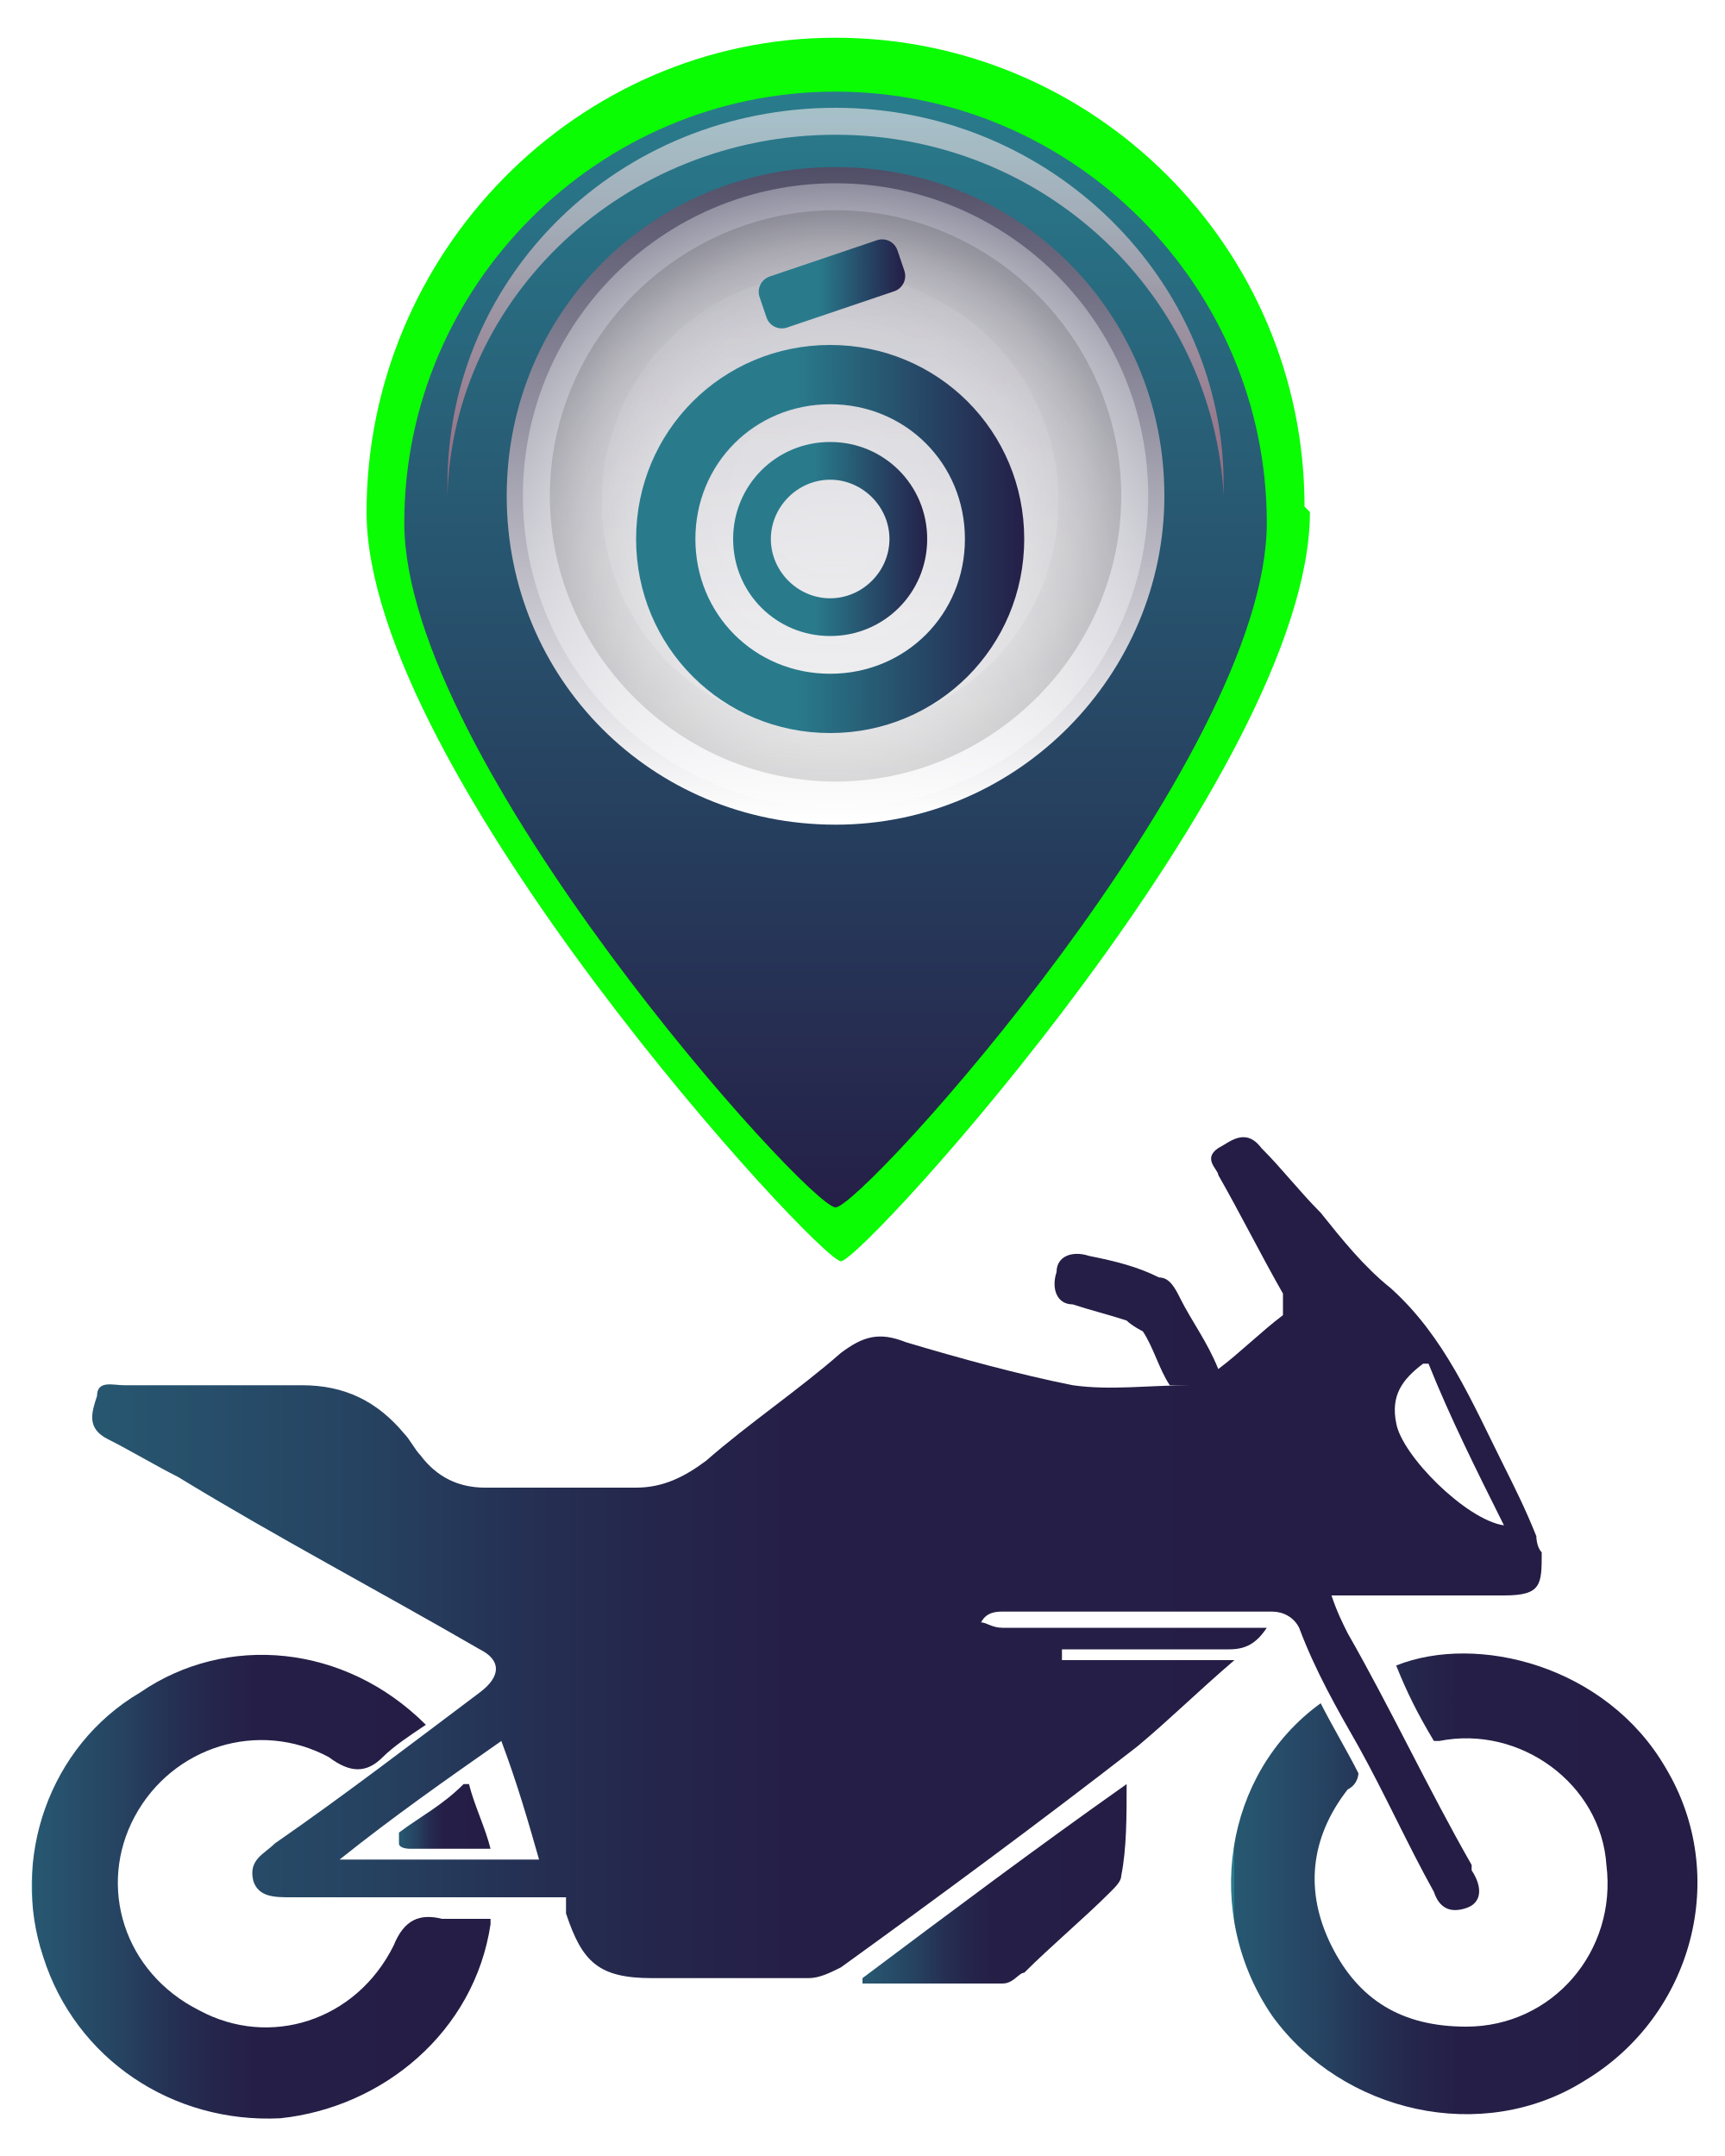
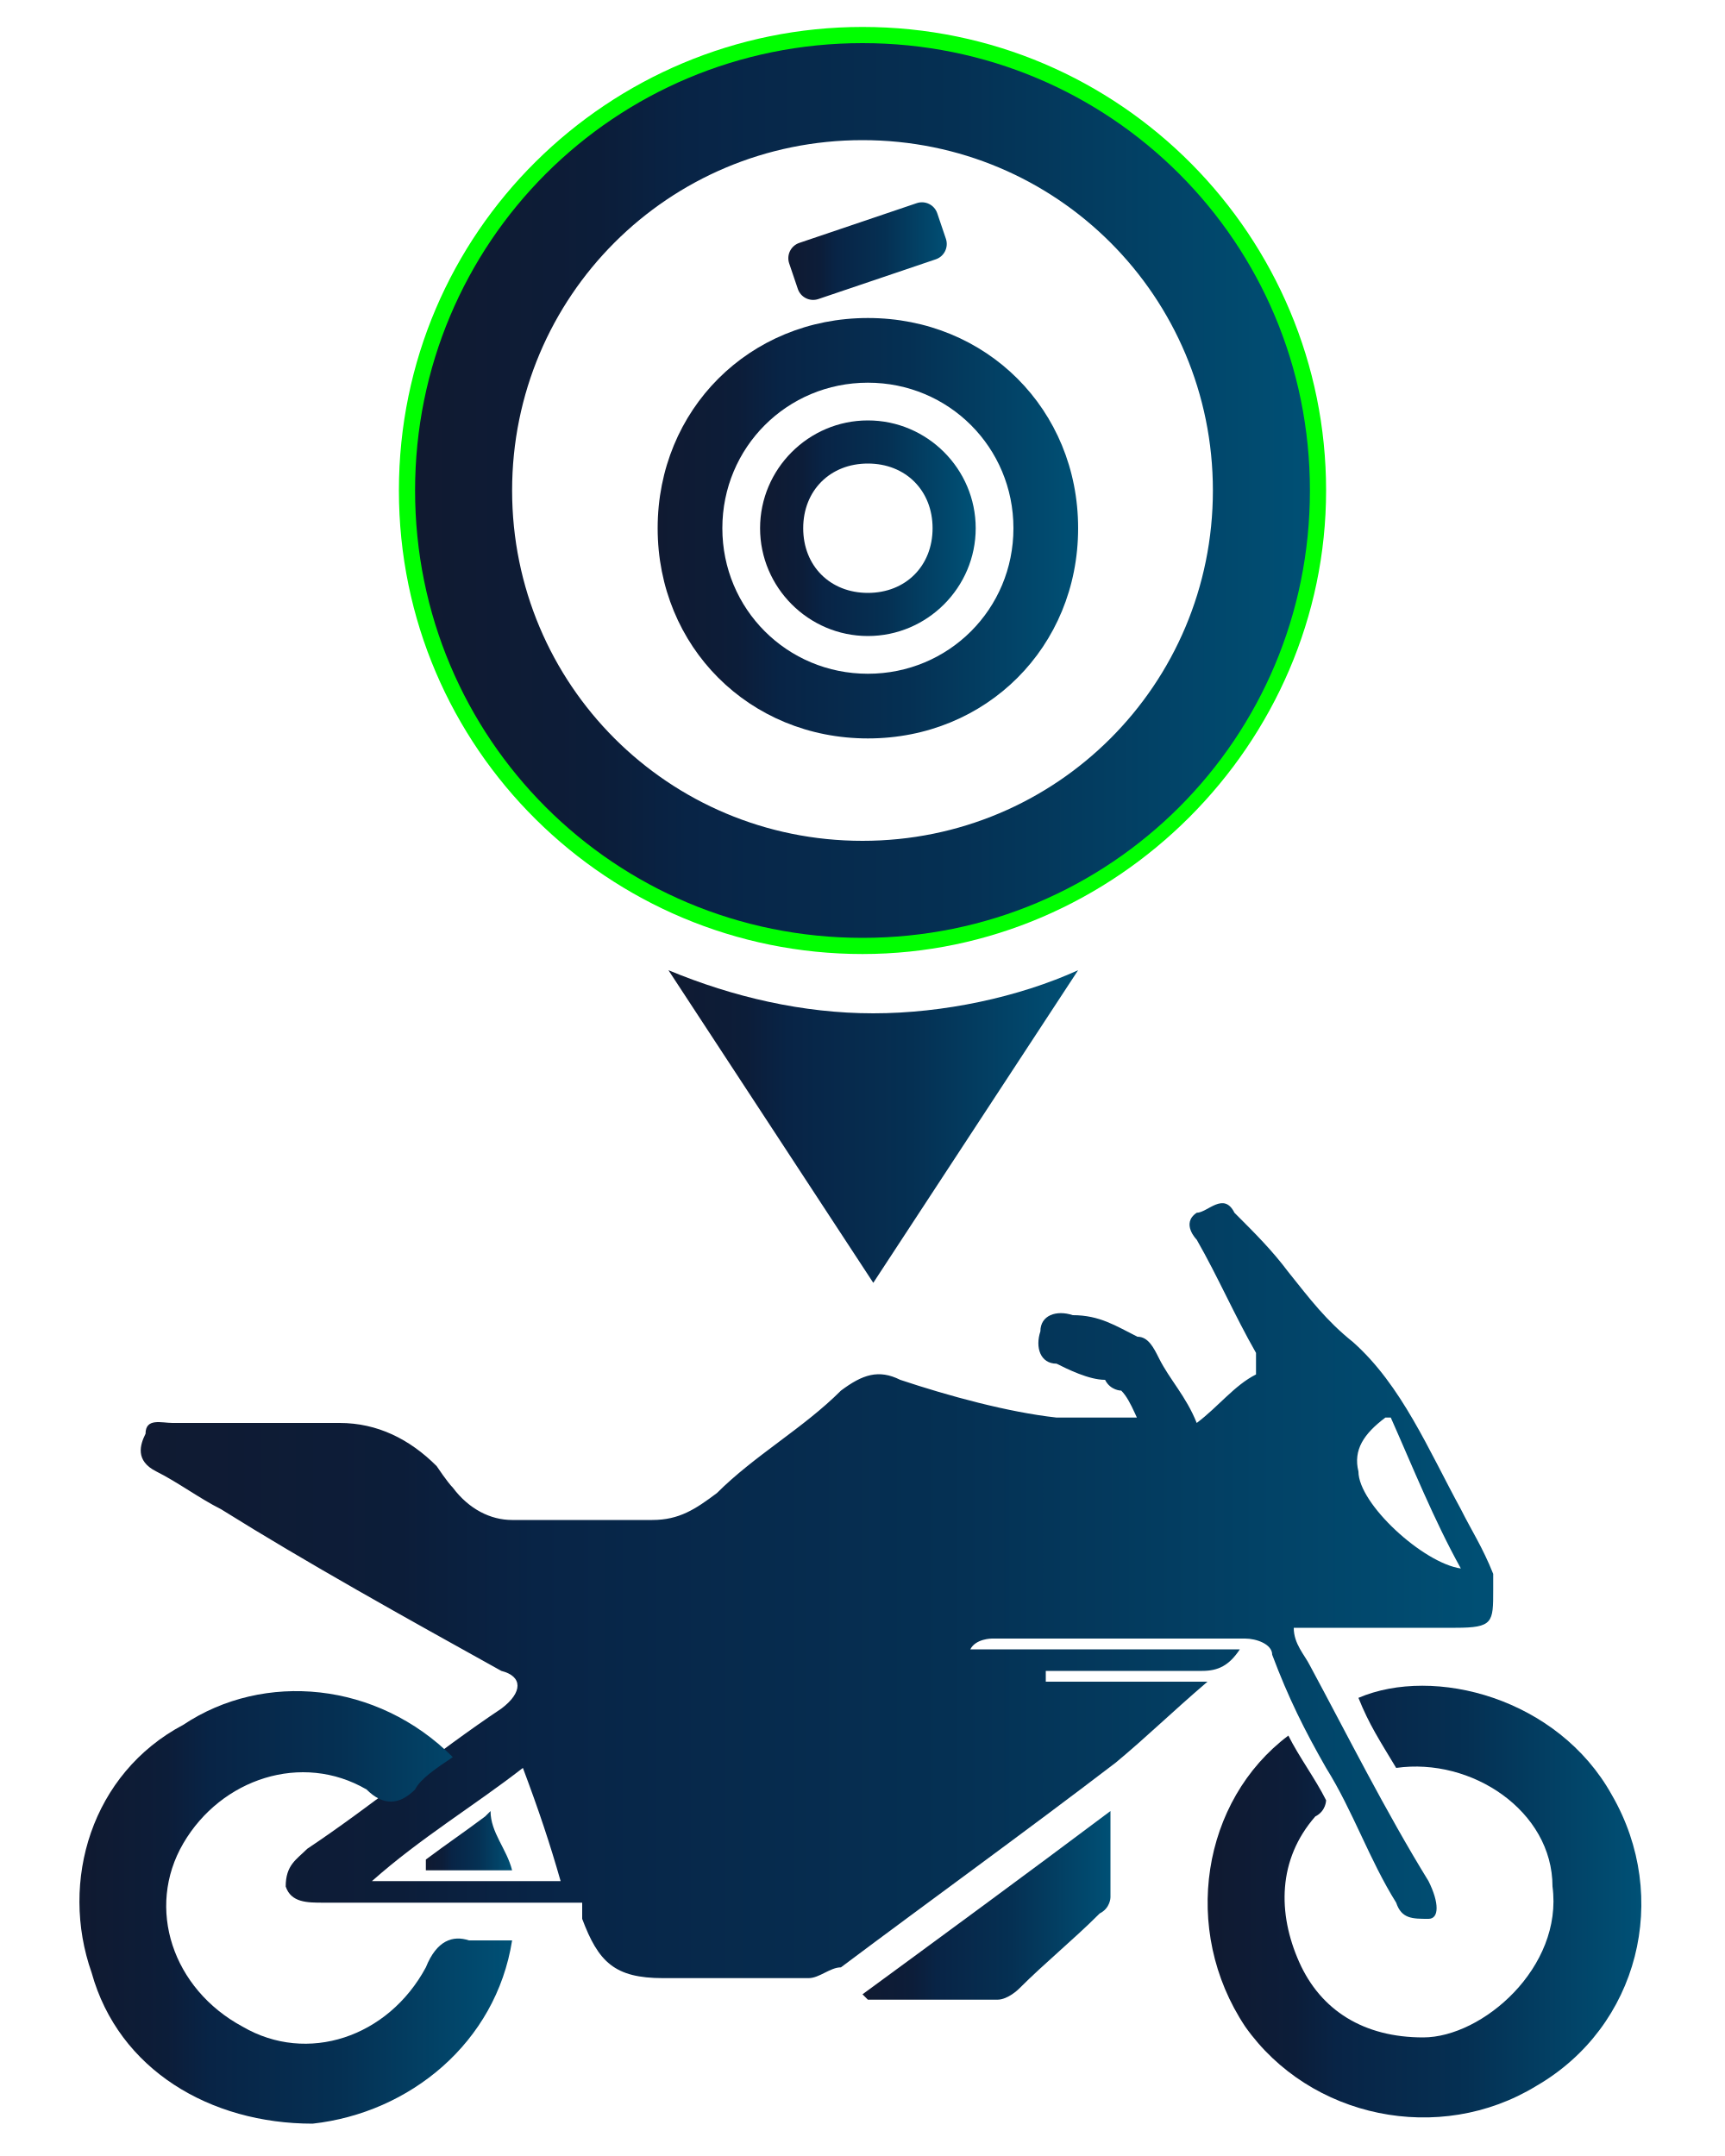
- <svg xmlns="http://www.w3.org/2000/svg" xmlns:xlink="http://www.w3.org/1999/xlink" version="1.1" viewBox="0 0 32 40">
+ <svg xmlns="http://www.w3.org/2000/svg" xmlns:xlink="http://www.w3.org/1999/xlink" id="Capa_1" data-name="Capa 1" version="1.1" viewBox="0 0 32 40">
  <defs>
    <style>
      .cls-1 {
-         fill: url(#radial-gradient-3);
-         opacity: 0;
+         fill: url(#Degradado_sin_nombre_16);
      }

-       .cls-1, .cls-2, .cls-3, .cls-4, .cls-5, .cls-6, .cls-7, .cls-8, .cls-9, .cls-10, .cls-11, .cls-12, .cls-13, .cls-14, .cls-15 {
+       .cls-1, .cls-2, .cls-3, .cls-4, .cls-5, .cls-6, .cls-7, .cls-8, .cls-9, .cls-10, .cls-11 {
        stroke-width: 0px;
      }

-       .cls-1, .cls-16, .cls-15 {
-         mix-blend-mode: screen;
-       }
- 
      .cls-2 {
-         fill: #0afd02;
+         fill: url(#Degradado_sin_nombre_16-5);
      }

      .cls-3 {
-         fill: url(#linear-gradient);
+         fill: url(#Degradado_sin_nombre_16-2);
      }

      .cls-4 {
-         fill: url(#radial-gradient);
+         fill: url(#Degradado_sin_nombre_16-7);
      }

      .cls-5 {
-         fill: url(#Degradado_sin_nombre_123-2);
+         fill: url(#Degradado_sin_nombre_16-3);
      }

      .cls-6 {
-         fill: url(#Degradado_sin_nombre_123-3);
+         fill: url(#Degradado_sin_nombre_16-4);
      }

      .cls-7 {
-         fill: url(#Degradado_sin_nombre_153-5);
+         fill: url(#Degradado_sin_nombre_16-6);
      }

      .cls-8 {
-         fill: url(#Degradado_sin_nombre_153-2);
+         fill: url(#Degradado_sin_nombre_16-8);
      }

      .cls-9 {
-         fill: url(#Degradado_sin_nombre_153-3);
+         fill: url(#Degradado_sin_nombre_16-9);
      }

      .cls-10 {
-         fill: url(#Degradado_sin_nombre_153-4);
+         fill: url(#Degradado_sin_nombre_16-10);
      }

      .cls-11 {
-         fill: url(#radial-gradient-2);
-       }
- 
-       .cls-12 {
-         fill: url(#Degradado_sin_nombre_4);
-       }
- 
-       .cls-16 {
-         opacity: .7;
-       }
- 
-       .cls-17 {
-         isolation: isolate;
-       }
- 
-       .cls-13 {
-         fill: url(#Degradado_sin_nombre_123);
-       }
- 
-       .cls-14 {
-         fill: url(#Degradado_sin_nombre_153);
-       }
- 
-       .cls-18 {
-         mix-blend-mode: multiply;
-         opacity: .2;
-       }
- 
-       .cls-15 {
-         fill: url(#linear-gradient-2);
-         opacity: .6;
+         fill: lime;
      }
    </style>
-     <linearGradient id="Degradado_sin_nombre_4" data-name="Degradado sin nombre 4" x1="15.5" y1="1.8" x2="15.5" y2="22.9" gradientUnits="userSpaceOnUse">
-       <stop offset="0" stop-color="#297b8c" />
-       <stop offset="1" stop-color="#251d45" />
+     <linearGradient id="Degradado_sin_nombre_16" data-name="Degradado sin nombre 16" x1="2.3" y1="10.3" x2="27.8" y2="10.3" gradientTransform="translate(0 40) scale(1 -1)" gradientUnits="userSpaceOnUse">
+       <stop offset="0" stop-color="#101a31" />
+       <stop offset=".2" stop-color="#0c1d39" />
+       <stop offset=".3" stop-color="#082446" />
+       <stop offset=".6" stop-color="#053053" />
+       <stop offset="1" stop-color="#005075" />
+       <stop offset="1" stop-color="#005176" />
    </linearGradient>
-     <linearGradient id="linear-gradient" x1="15.5" y1="-.1" x2="15.5" y2="15.2" gradientUnits="userSpaceOnUse">
-       <stop offset="0" stop-color="#231f3f" />
-       <stop offset="1" stop-color="#fff" />
-     </linearGradient>
-     <radialGradient id="radial-gradient" cx="15.5" cy="9.2" fx="15.5" fy="9.2" r="5.8" gradientUnits="userSpaceOnUse">
-       <stop offset="0" stop-color="#fff" />
-       <stop offset="0" stop-color="#fff" />
-       <stop offset=".3" stop-color="#f6f6f6" />
-       <stop offset=".6" stop-color="#f2f2f2" />
-       <stop offset=".7" stop-color="#e8e8e8" />
-       <stop offset=".8" stop-color="#cececf" />
-       <stop offset=".9" stop-color="#a3a5a6" />
-       <stop offset="1" stop-color="#7a7d7f" />
-     </radialGradient>
-     <radialGradient id="radial-gradient-2" cx="15.4" cy="9.3" fx="15.4" fy="9.3" r="5.3" gradientUnits="userSpaceOnUse">
-       <stop offset="0" stop-color="#fff" />
-       <stop offset="0" stop-color="#fff" />
-       <stop offset=".3" stop-color="#fcfcfc" />
-       <stop offset=".4" stop-color="#f4f4f4" />
-       <stop offset=".6" stop-color="#e7e7e7" />
-       <stop offset=".7" stop-color="#d3d3d3" />
-       <stop offset=".8" stop-color="#bbb" />
-       <stop offset=".8" stop-color="#9c9c9c" />
-       <stop offset=".9" stop-color="#787878" />
-       <stop offset="1" stop-color="#4f4f4f" />
-       <stop offset="1" stop-color="#4e4e4e" />
-     </radialGradient>
-     <radialGradient id="radial-gradient-3" cx="15.9" cy="-58" fx="15.9" fy="-58" r="4" gradientTransform="translate(-2.4 94.3) scale(1.1 1.5)" gradientUnits="userSpaceOnUse">
-       <stop offset="0" stop-color="#e5e2df" />
-       <stop offset="0" stop-color="#f1efed" />
-       <stop offset="0" stop-color="#fff" />
-       <stop offset=".2" stop-color="#f0f0f0" />
-       <stop offset=".6" stop-color="#c9c9c9" />
-       <stop offset="1" stop-color="#999" />
-     </radialGradient>
-     <linearGradient id="linear-gradient-2" x1="15.5" y1=".5" x2="15.5" y2="9.5" gradientUnits="userSpaceOnUse">
-       <stop offset="0" stop-color="#fff" />
-       <stop offset="0" stop-color="#fdf5f5" />
-       <stop offset=".2" stop-color="#f8dcdc" />
-       <stop offset=".4" stop-color="#f1b3b2" />
-       <stop offset=".6" stop-color="#e77a78" />
-       <stop offset=".9" stop-color="#da3330" />
-       <stop offset="1" stop-color="#d20400" />
-     </linearGradient>
-     <linearGradient id="Degradado_sin_nombre_123" data-name="Degradado sin nombre 123" x1="11.8" y1="10.9" x2="19.1" y2="10.9" gradientTransform="translate(0 -.9) rotate(-.1)" gradientUnits="userSpaceOnUse">
-       <stop offset=".4" stop-color="#297b8c" />
-       <stop offset="1" stop-color="#241c46" />
-     </linearGradient>
-     <linearGradient id="Degradado_sin_nombre_123-2" data-name="Degradado sin nombre 123" x1="13.6" y1="10.9" x2="17.3" y2="10.9" xlink:href="#Degradado_sin_nombre_123" />
-     <linearGradient id="Degradado_sin_nombre_123-3" data-name="Degradado sin nombre 123" x1="14.1" y1="6.2" x2="16.8" y2="6.2" gradientTransform="translate(2.8 -5.5) rotate(18.6)" xlink:href="#Degradado_sin_nombre_123" />
-     <linearGradient id="Degradado_sin_nombre_153" data-name="Degradado sin nombre 153" x1="1.4" y1="29" x2="28.6" y2="29" gradientUnits="userSpaceOnUse">
-       <stop offset="0" stop-color="#297b8c" />
-       <stop offset="0" stop-color="#287285" />
-       <stop offset="0" stop-color="#275871" />
-       <stop offset=".2" stop-color="#264261" />
-       <stop offset=".3" stop-color="#253154" />
-       <stop offset=".4" stop-color="#25254b" />
-       <stop offset=".5" stop-color="#251e46" />
-       <stop offset="1" stop-color="#251d45" />
-     </linearGradient>
-     <linearGradient id="Degradado_sin_nombre_153-2" data-name="Degradado sin nombre 153" x1="22.9" y1="35" x2="31.4" y2="35" xlink:href="#Degradado_sin_nombre_153" />
-     <linearGradient id="Degradado_sin_nombre_153-3" data-name="Degradado sin nombre 153" x1=".6" y1="35" x2="9.1" y2="35" xlink:href="#Degradado_sin_nombre_153" />
-     <linearGradient id="Degradado_sin_nombre_153-4" data-name="Degradado sin nombre 153" x1="16" y1="35" x2="20.9" y2="35" xlink:href="#Degradado_sin_nombre_153" />
-     <linearGradient id="Degradado_sin_nombre_153-5" data-name="Degradado sin nombre 153" x1="7.4" y1="33.7" x2="9.1" y2="33.7" xlink:href="#Degradado_sin_nombre_153" />
+     <linearGradient id="Degradado_sin_nombre_16-2" data-name="Degradado sin nombre 16" x1="22.4" y1="4.7" x2="30.4" y2="4.7" xlink:href="#Degradado_sin_nombre_16" />
+     <linearGradient id="Degradado_sin_nombre_16-3" data-name="Degradado sin nombre 16" x1="1.5" y1="4.6" x2="9.5" y2="4.6" xlink:href="#Degradado_sin_nombre_16" />
+     <linearGradient id="Degradado_sin_nombre_16-4" data-name="Degradado sin nombre 16" x1="16" y1="4.7" x2="20.6" y2="4.7" xlink:href="#Degradado_sin_nombre_16" />
+     <linearGradient id="Degradado_sin_nombre_16-5" data-name="Degradado sin nombre 16" x1="7.9" y1="5.8" x2="9.5" y2="5.8" xlink:href="#Degradado_sin_nombre_16" />
+     <linearGradient id="Degradado_sin_nombre_16-6" data-name="Degradado sin nombre 16" x1="12.3" y1="20.9" x2="20" y2="20.9" gradientTransform="matrix(1,0,0,1,0,0)" xlink:href="#Degradado_sin_nombre_16" />
+     <linearGradient id="Degradado_sin_nombre_16-7" data-name="Degradado sin nombre 16" x1="7.8" y1="9.1" x2="24.3" y2="9.1" gradientTransform="matrix(1,0,0,1,0,0)" xlink:href="#Degradado_sin_nombre_16" />
+     <linearGradient id="Degradado_sin_nombre_16-8" data-name="Degradado sin nombre 16" x1="12.1" y1="9.8" x2="20" y2="9.8" gradientTransform="matrix(1,0,0,1,0,0)" xlink:href="#Degradado_sin_nombre_16" />
+     <linearGradient id="Degradado_sin_nombre_16-9" data-name="Degradado sin nombre 16" x1="14.1" y1="9.8" x2="18" y2="9.8" gradientTransform="matrix(1,0,0,1,0,0)" xlink:href="#Degradado_sin_nombre_16" />
+     <linearGradient id="Degradado_sin_nombre_16-10" data-name="Degradado sin nombre 16" x1="14.6" y1="4.6" x2="17.6" y2="4.6" gradientTransform="translate(2.3 -4.9) rotate(18.7)" xlink:href="#Degradado_sin_nombre_16" />
  </defs>
-   <g class="cls-17">
-     <g id="Capa_1" data-name="Capa 1">
+   <g id="Capa_1-2" data-name="Capa 1">
+     <g id="_3" data-name=" 3">
      <g>
-         <path class="cls-2" d="M24.3,9.5c0,4.8-8.3,13.9-8.7,13.9S6.8,14.3,6.8,9.5,10.7.7,15.5.7s8.7,3.9,8.7,8.7Z" />
-         <g>
-           <path class="cls-12" d="M23.5,9.7c0,4.4-7.5,12.7-8,12.7s-8-8.3-8-12.7S11.1,1.7,15.5,1.7s8,3.6,8,8Z" />
-           <path class="cls-3" d="M21.6,9.2c0,3.3-2.7,6.1-6.1,6.1s-6.1-2.7-6.1-6.1,2.7-6.1,6.1-6.1,6.1,2.7,6.1,6.1Z" />
-           <g class="cls-16">
-             <path class="cls-4" d="M21.3,9.2c0,3.2-2.6,5.8-5.8,5.8s-5.8-2.6-5.8-5.8,2.6-5.8,5.8-5.8,5.8,2.6,5.8,5.8Z" />
-           </g>
-           <g class="cls-18">
-             <path class="cls-11" d="M20.8,9.2c0,2.9-2.4,5.3-5.3,5.3s-5.3-2.4-5.3-5.3,2.4-5.3,5.3-5.3,5.3,2.4,5.3,5.3Z" />
-           </g>
-           <path class="cls-1" d="M20.7,8.5c0,2.8-2.3,5-5.2,5s-5.2-2.2-5.2-5,2.3-5,5.2-5,5.2,2.2,5.2,5Z" />
-           <path class="cls-15" d="M15.5,2.5c3.9,0,7,3,7.2,6.7,0,0,0-.2,0-.2,0-3.8-3.2-7-7.2-7s-7.2,3.1-7.2,7,0,.2,0,.2c.1-3.7,3.3-6.7,7.2-6.7Z" />
-         </g>
-         <g>
-           <g>
-             <path class="cls-13" d="M15.4,6.4c-2,0-3.6,1.6-3.6,3.6s1.6,3.6,3.6,3.6,3.6-1.6,3.6-3.6c0-2-1.6-3.6-3.6-3.6ZM15.4,12.5c-1.4,0-2.5-1.1-2.5-2.5,0-1.4,1.1-2.5,2.5-2.5s2.5,1.1,2.5,2.5c0,1.4-1.1,2.5-2.5,2.5Z" />
-             <path class="cls-5" d="M15.4,8.2c-1,0-1.8.8-1.8,1.8s.8,1.8,1.8,1.8,1.8-.8,1.8-1.8-.8-1.8-1.8-1.8ZM15.4,11.1c-.6,0-1.1-.5-1.1-1.1s.5-1.1,1.1-1.1,1.1.5,1.1,1.1-.5,1.1-1.1,1.1Z" />
-           </g>
-           <rect class="cls-6" x="14.1" y="4.8" width="2.7" height="1" rx=".3" ry=".3" transform="translate(-.9 5.2) rotate(-18.7)" />
-         </g>
-         <g id="_3" data-name="3">
-           <g>
-             <path class="cls-14" d="M21.7,25.7c-.2-.3-.3-.7-.5-1,0,0-.2-.1-.3-.2-.3-.1-.7-.2-1-.3-.3,0-.4-.3-.3-.6,0-.3.3-.4.6-.3.5.1.9.2,1.3.4.2,0,.3.2.4.4.2.4.5.8.7,1.3.4-.3.8-.7,1.2-1,0,0,0-.3,0-.4-.4-.7-.8-1.5-1.2-2.2,0-.1-.3-.3,0-.5.2-.1.5-.4.8,0,.4.4.7.8,1.1,1.2.4.5.8,1,1.3,1.4,1,.9,1.5,2.1,2.1,3.3.2.4.4.8.6,1.3,0,0,0,.2.1.3,0,.6,0,.8-.7.8-1,0-2,0-3.2,0,.1.3.2.5.3.7.8,1.4,1.5,2.9,2.3,4.3,0,0,0,0,0,.1.2.3.2.6-.1.7-.3.1-.5,0-.6-.3-.5-.9-.9-1.8-1.4-2.7-.4-.7-.8-1.4-1.1-2.2-.1-.2-.3-.3-.5-.3-1.7,0-3.3,0-5,0-.1,0-.3,0-.4.2.1,0,.2.1.4.1,1.5,0,2.9,0,4.4,0,.1,0,.3,0,.5,0-.2.3-.4.4-.7.4-.9,0-1.8,0-2.7,0-.1,0-.3,0-.4,0,0,0,0,.1,0,.2.1,0,.2,0,.4,0,.8,0,1.5,0,2.3,0,.1,0,.3,0,.5,0-.7.6-1.2,1.1-1.8,1.6-1.8,1.4-3.7,2.8-5.5,4.1-.2.1-.4.2-.6.2-1,0-1.9,0-2.9,0-1,0-1.3-.3-1.6-1.2,0,0,0-.1,0-.3-.7,0-1.4,0-2.1,0-1,0-2,0-3,0-.3,0-.6,0-.7-.3-.1-.4.2-.5.4-.7,1.3-.9,2.6-1.9,3.8-2.8.4-.3.4-.6,0-.8-1.9-1.1-3.8-2.1-5.6-3.2-.4-.2-.9-.5-1.3-.7-.4-.2-.3-.5-.2-.8,0-.3.3-.2.5-.2,1.1,0,2.2,0,3.3,0,.8,0,1.4.3,1.9.9.1.1.2.3.3.4.3.4.7.6,1.2.6.9,0,1.8,0,2.8,0,.5,0,.9-.2,1.3-.5.8-.7,1.7-1.3,2.5-2,.4-.3.7-.4,1.2-.2,1,.3,2.1.6,3.1.8.7.1,1.4,0,2.2,0ZM9.3,32.3c-1,.7-2,1.4-3,2.2h3.7c-.2-.7-.4-1.4-.7-2.2ZM26.4,25.3c-.4.3-.6.6-.5,1.1.1.6,1.3,1.8,2,1.9-.5-1-1-2-1.4-3Z" />
-             <path class="cls-8" d="M26.6,32.3c-.3-.5-.5-.9-.7-1.4,1.5-.6,3.9,0,5,1.9,1.2,2,.5,4.6-1.5,5.8-1.9,1.2-4.5.6-5.8-1.2-1.3-1.9-.9-4.5.9-5.8.2.4.5.9.7,1.3,0,0,0,.2-.2.3-.7.9-.8,1.9-.3,2.9.5,1,1.3,1.5,2.5,1.5,1.6,0,2.8-1.4,2.6-3-.1-1.5-1.6-2.6-3.1-2.3,0,0,0,0-.2,0Z" />
-             <path class="cls-9" d="M9.1,35.7c-.3,2-2,3.4-3.9,3.6-2,.1-3.8-1.1-4.4-3-.6-1.8.1-3.9,1.8-4.9,1.6-1.1,3.8-.9,5.3.6-.3.2-.6.4-.8.6-.3.3-.6.3-1,0-1.3-.7-2.9-.2-3.6,1.1-.7,1.3-.2,2.9,1.2,3.6,1.3.7,2.9.2,3.6-1.2.2-.5.5-.6.9-.5.3,0,.6,0,.9,0Z" />
-             <path class="cls-10" d="M16,36.7c1.6-1.2,3.2-2.4,4.9-3.6,0,.6,0,1.2-.1,1.7,0,.1-.1.2-.2.3-.5.5-1.1,1-1.6,1.5-.1,0-.2.2-.4.2-.9,0-1.7,0-2.6,0,0,0,0,0,0,0Z" />
-             <path class="cls-7" d="M8.7,33.1c.1.4.3.8.4,1.2-.5,0-1,0-1.5,0,0,0-.2,0-.2-.1,0,0,0-.2,0-.2.4-.3.8-.5,1.2-.9Z" />
-           </g>
-         </g>
+         <path class="cls-1" d="M21.3,26.7c-.2-.3-.3-.7-.5-.9,0,0-.2,0-.3-.2-.3,0-.7-.2-.9-.3-.3,0-.4-.3-.3-.6,0-.3.3-.4.6-.3.5,0,.8.2,1.2.4.2,0,.3.2.4.4.2.4.5.7.7,1.2.4-.3.7-.7,1.1-.9v-.4c-.4-.7-.7-1.4-1.1-2.1,0,0-.3-.3,0-.5.2,0,.5-.4.7,0,.4.4.7.7,1,1.1.4.5.7.9,1.2,1.3.9.8,1.4,2,2,3.1.2.4.4.7.6,1.2,0,0,0,.2,0,.3,0,.6,0,.7-.7.7h-3c0,.3.2.5.3.7.7,1.3,1.4,2.7,2.2,4h0c.2.4.2.7,0,.7-.3,0-.5,0-.6-.3-.5-.8-.8-1.7-1.3-2.5-.4-.7-.7-1.3-1-2.1,0-.2-.3-.3-.5-.3h-4.7c0,0-.3,0-.4.2,0,0,.2,0,.4,0h4.6c-.2.3-.4.4-.7.4h-2.9v.2h3c-.7.6-1.1,1-1.7,1.5-1.7,1.3-3.5,2.6-5.1,3.8-.2,0-.4.2-.6.2h-2.7c-.9,0-1.2-.3-1.5-1.1v-.3h-4.8c-.3,0-.6,0-.7-.3,0-.4.2-.5.4-.7,1.2-.8,2.4-1.8,3.6-2.6.4-.3.4-.6,0-.7-1.8-1-3.6-2-5.2-3-.4-.2-.8-.5-1.2-.7-.4-.2-.3-.5-.2-.7,0-.3.3-.2.5-.2h3.1c.7,0,1.3.3,1.8.8,0,0,.2.3.3.4.3.4.7.6,1.1.6h2.6c.5,0,.8-.2,1.2-.5.7-.7,1.6-1.2,2.3-1.9.4-.3.7-.4,1.1-.2.9.3,2,.6,2.9.7.7,0,1.3,0,2.1,0h-.4ZM9.7,32.8c-.9.7-1.9,1.3-2.8,2.1h3.5c-.2-.7-.4-1.3-.7-2.1ZM25.7,26.3c-.4.3-.6.6-.5,1,0,.6,1.2,1.7,1.9,1.8-.5-.9-.9-1.9-1.3-2.8h0Z" />
+         <path class="cls-3" d="M25.9,32.8c-.3-.5-.5-.8-.7-1.3,1.4-.6,3.7,0,4.7,1.8,1.1,1.9.5,4.3-1.4,5.4-1.8,1.1-4.2.6-5.4-1.1-1.2-1.8-.8-4.2.8-5.4.2.4.5.8.7,1.2,0,0,0,.2-.2.3-.7.8-.7,1.8-.3,2.7s1.2,1.4,2.3,1.4,2.6-1.3,2.4-2.8c0-1.4-1.5-2.4-2.9-2.2h-.2,0Z" />
+         <path class="cls-5" d="M9.5,36c-.3,1.9-1.9,3.2-3.7,3.4-1.9,0-3.6-1-4.1-2.8-.6-1.7,0-3.7,1.7-4.6,1.5-1,3.6-.8,5,.6-.3.2-.6.4-.7.6-.3.3-.6.3-.9,0-1.2-.7-2.7-.2-3.4,1-.7,1.2-.2,2.7,1.1,3.4,1.2.7,2.7.2,3.4-1.1.2-.5.5-.6.8-.5h.8Z" />
+         <path class="cls-6" d="M16,37c1.5-1.1,3-2.2,4.6-3.4,0,.6,0,1.1,0,1.6,0,0,0,.2-.2.3-.5.5-1,.9-1.5,1.4,0,0-.2.2-.4.2h-2.4,0Z" />
+         <path class="cls-2" d="M9.1,33.6c0,.4.3.7.4,1.1h-1.4s-.2,0-.2,0v-.2c.4-.3.7-.5,1.1-.8h0Z" />
      </g>
    </g>
  </g>
+   <g>
+     <path class="cls-11" d="M16,.5C11.3.5,7.4,4.3,7.4,9.1s3.9,8.6,8.6,8.6,8.6-3.9,8.6-8.6S20.8.5,16,.5ZM16,15.9c-3.8,0-6.8-3-6.8-6.8s3-6.8,6.8-6.8,6.8,3,6.8,6.8-3,6.8-6.8,6.8Z" />
+     <path class="cls-7" d="M20,18l-3.8,5.8-3.8-5.8c1.2.5,2.5.8,3.8.8s2.7-.3,3.8-.8Z" />
+     <path class="cls-4" d="M16,.8c-4.6,0-8.3,3.7-8.3,8.3s3.7,8.3,8.3,8.3,8.3-3.7,8.3-8.3S20.6.8,16,.8ZM16,15.6c-3.6,0-6.5-2.9-6.5-6.5s2.9-6.5,6.5-6.5,6.5,2.9,6.5,6.5-2.9,6.5-6.5,6.5Z" />
+   </g>
+   <g>
+     <g>
+       <path class="cls-8" d="M16.1,5.9c-2.2,0-3.9,1.7-3.9,3.9s1.7,3.9,3.9,3.9,3.9-1.7,3.9-3.9-1.7-3.9-3.9-3.9ZM16.1,12.5c-1.5,0-2.7-1.2-2.7-2.7s1.2-2.7,2.7-2.7,2.7,1.2,2.7,2.7-1.2,2.7-2.7,2.7Z" />
+       <path class="cls-9" d="M16.1,7.8c-1.1,0-2,.9-2,2s.9,2,2,2,2-.9,2-2-.9-2-2-2ZM16.1,11c-.7,0-1.2-.5-1.2-1.2s.5-1.2,1.2-1.2,1.2.5,1.2,1.2-.5,1.2-1.2,1.2Z" />
+     </g>
+     <rect class="cls-10" x="14.6" y="4.1" width="2.9" height="1.1" rx=".3" ry=".3" transform="translate(-.6 5.4) rotate(-18.7)" />
+   </g>
</svg>
